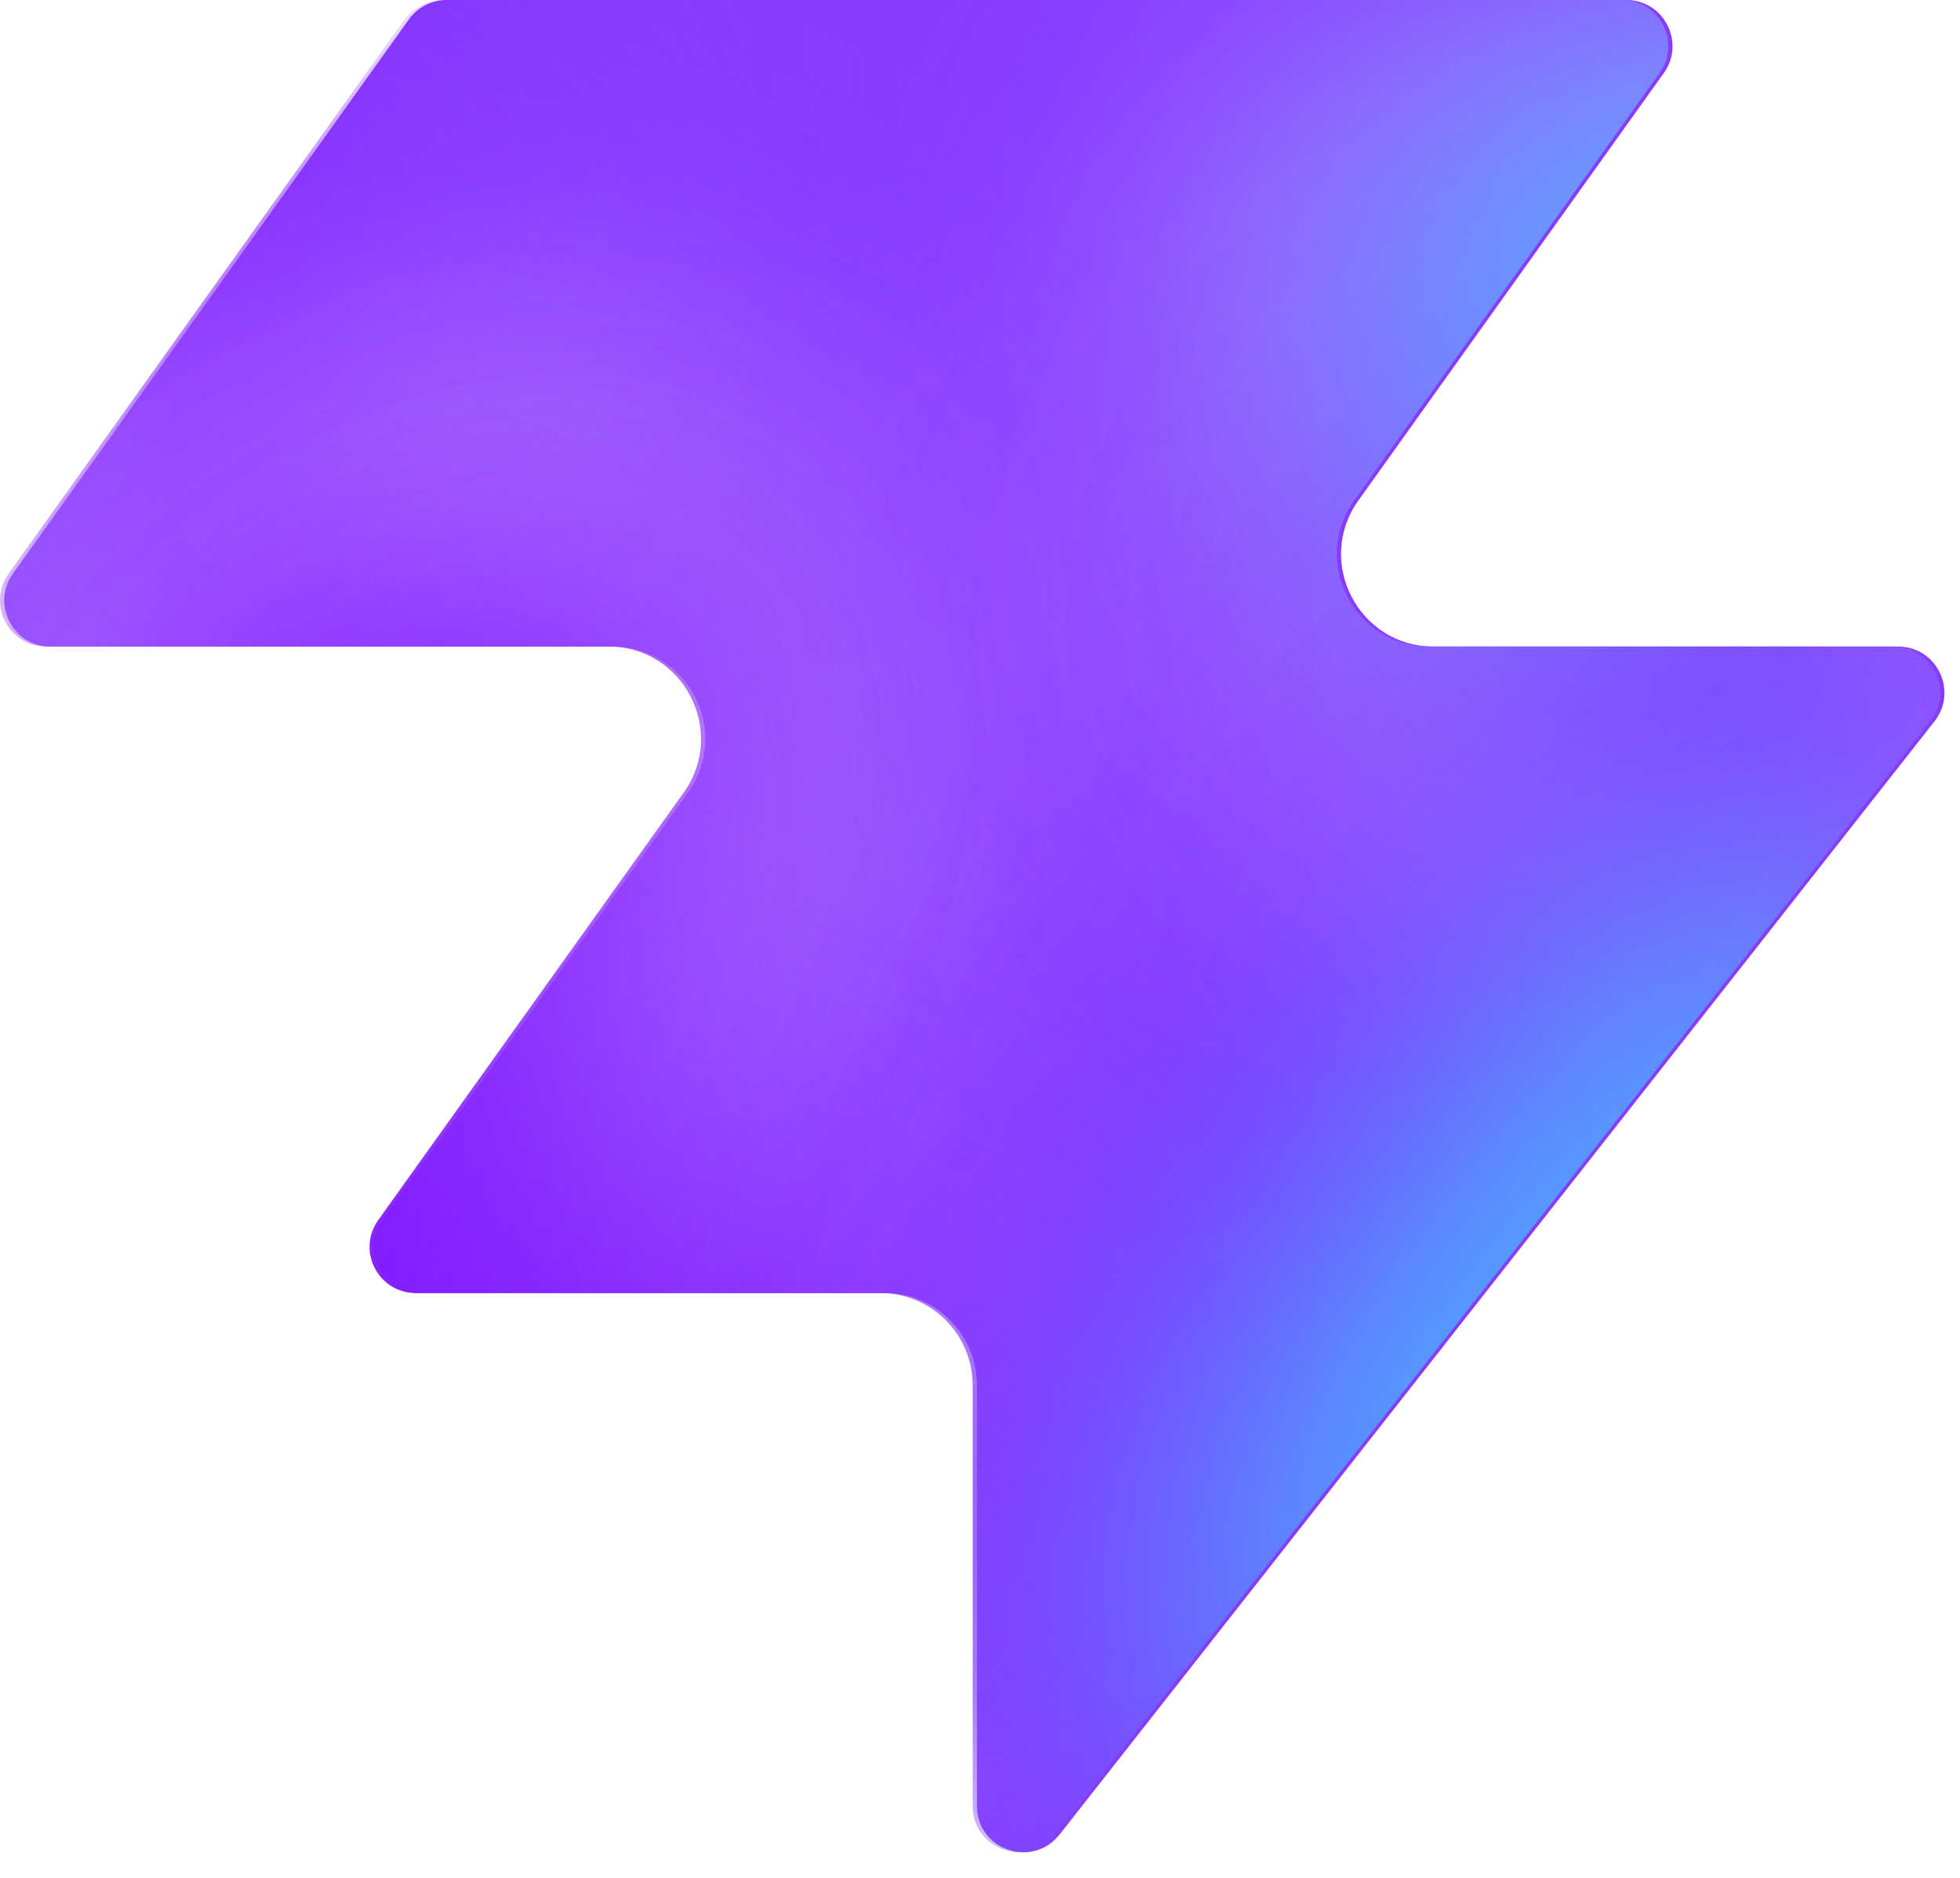
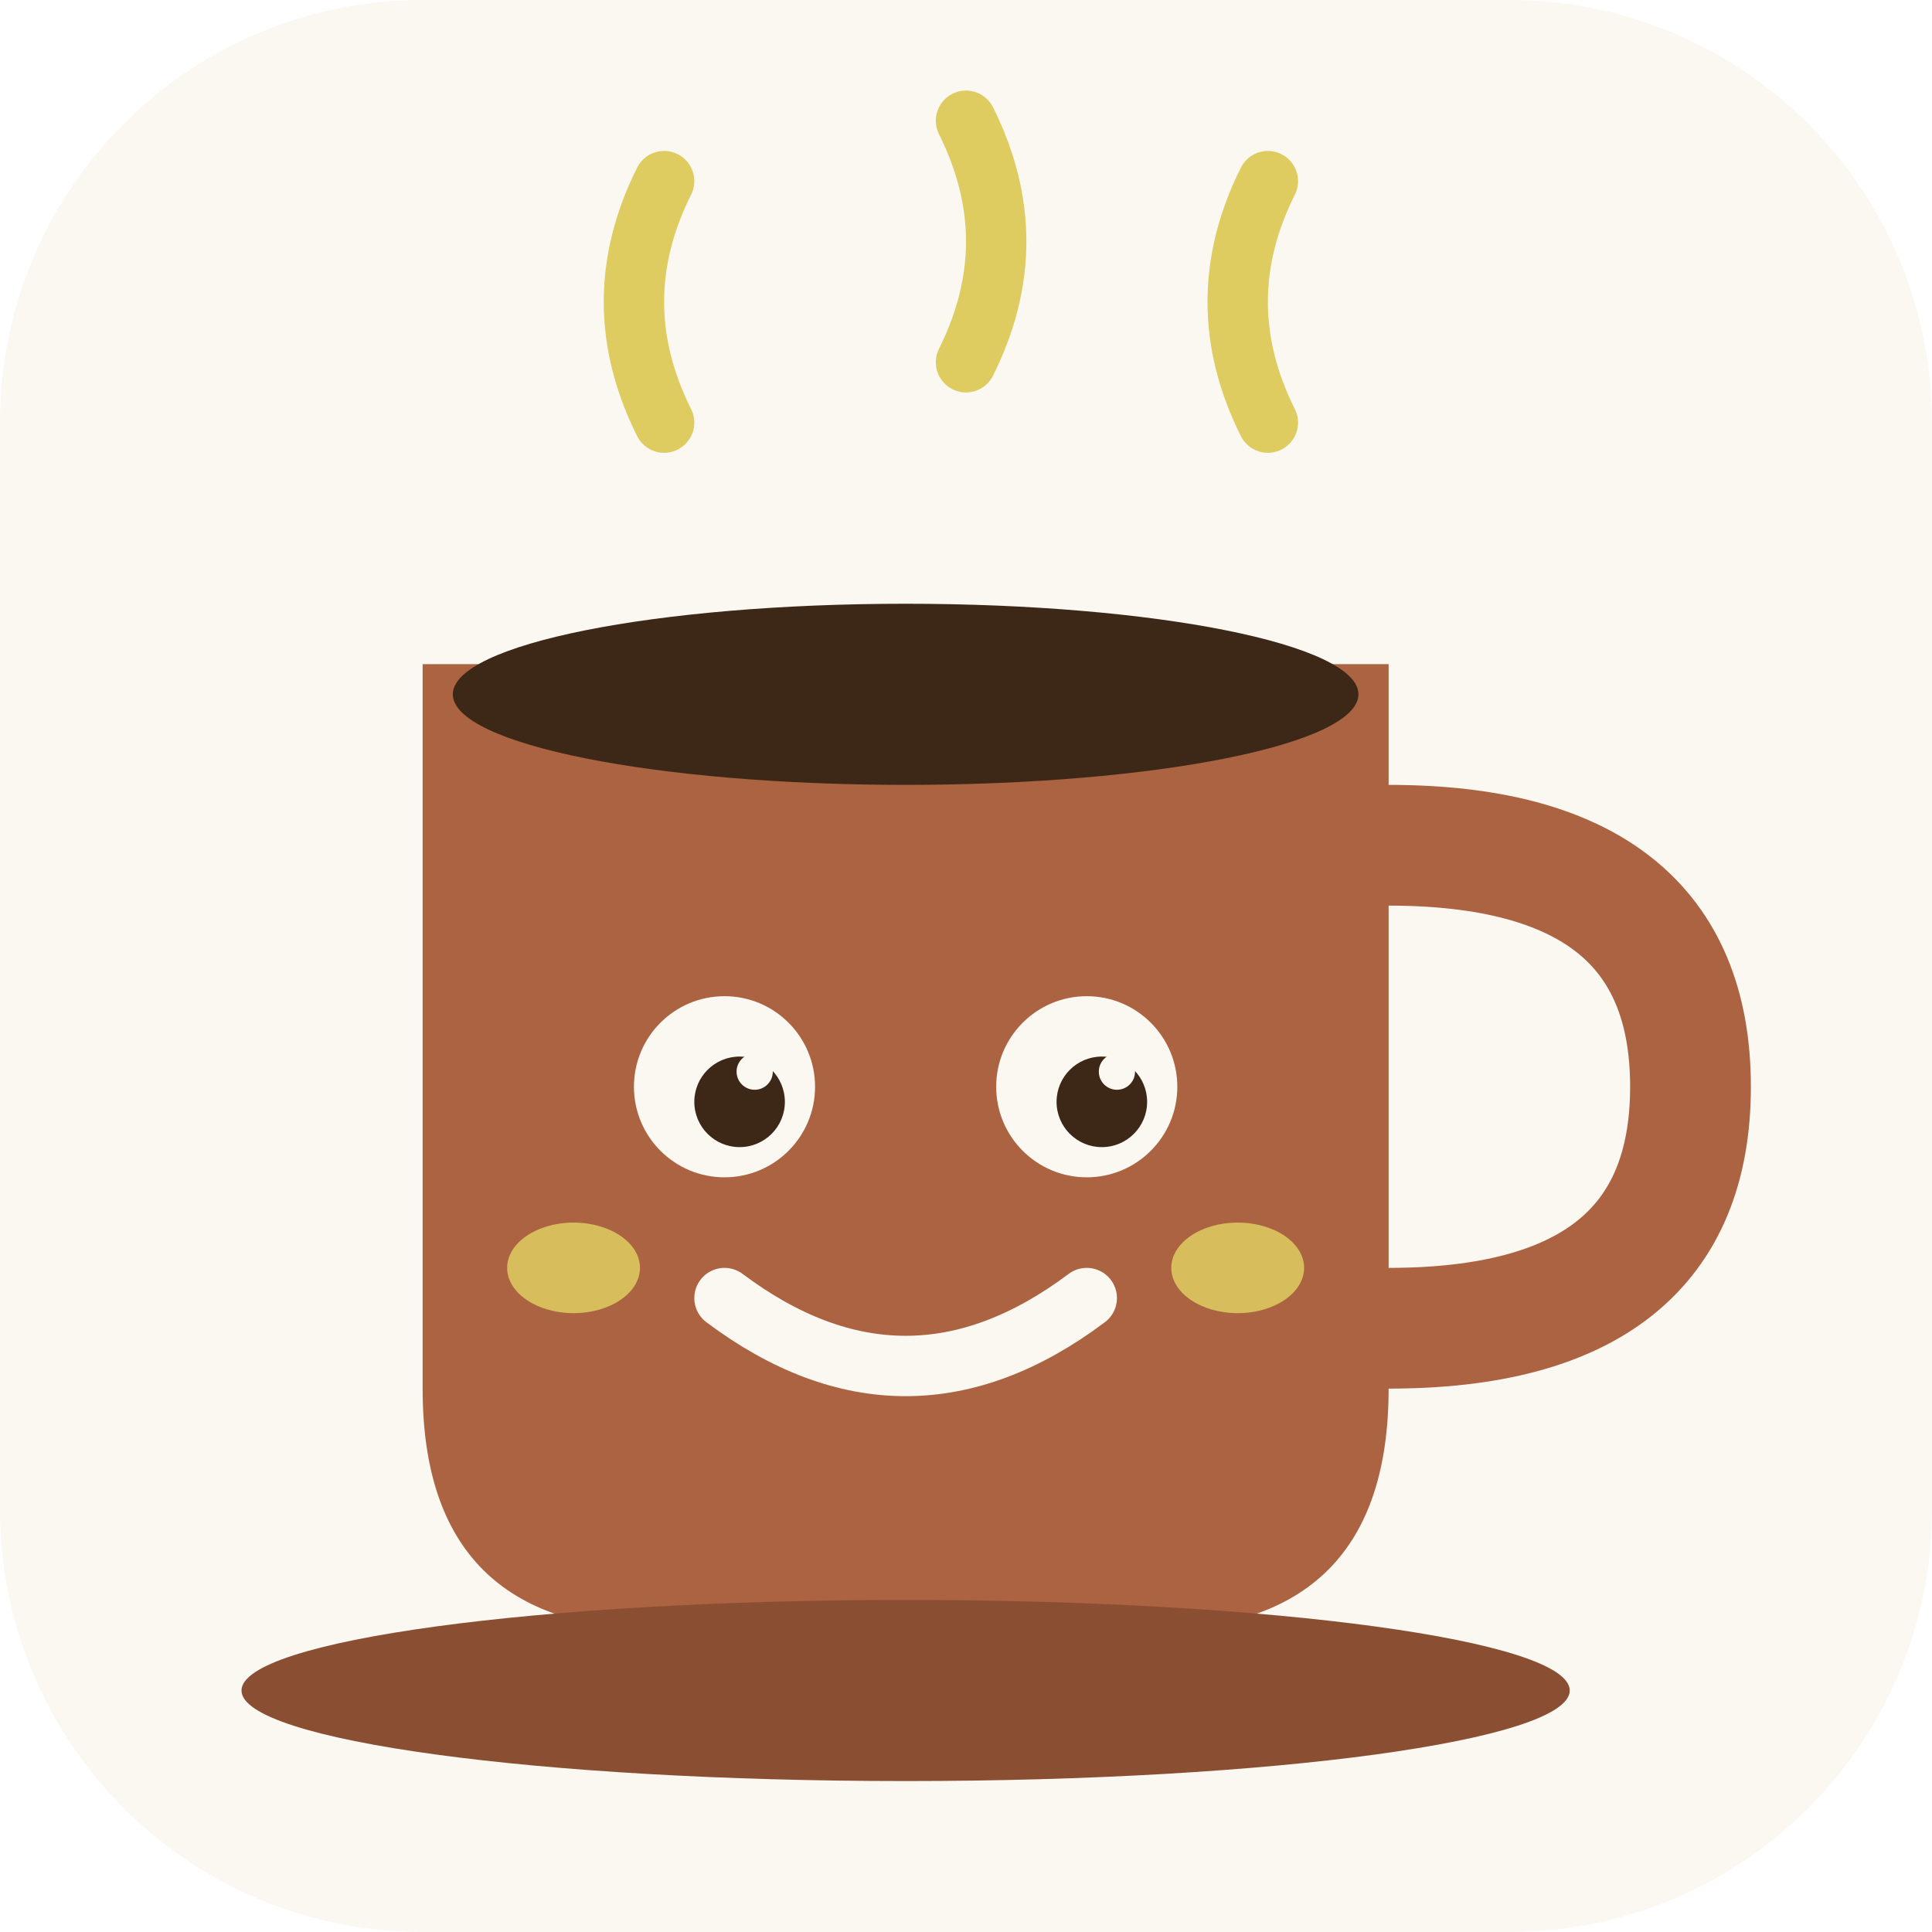
- <svg xmlns="http://www.w3.org/2000/svg" width="48" height="46" fill="none" viewBox="0 0 48 46">
-   <path fill="#863bff" d="M25.946 44.938c-.664.845-2.021.375-2.021-.698V33.937a2.26 2.26 0 0 0-2.262-2.262H10.287c-.92 0-1.456-1.04-.92-1.788l7.48-10.471c1.07-1.497 0-3.578-1.842-3.578H1.237c-.92 0-1.456-1.04-.92-1.788L10.013.474c.214-.297.556-.474.92-.474h28.894c.92 0 1.456 1.04.92 1.788l-7.48 10.471c-1.07 1.498 0 3.579 1.842 3.579h11.377c.943 0 1.473 1.088.89 1.83L25.947 44.94z" style="fill:#863bff;fill:color(display-p3 .525 .23 1);fill-opacity:1" />
-   <mask id="a" width="48" height="46" x="0" y="0" maskUnits="userSpaceOnUse" style="mask-type:alpha">
-     <path fill="#000" d="M25.842 44.938c-.664.844-2.021.375-2.021-.698V33.937a2.26 2.26 0 0 0-2.262-2.262H10.183c-.92 0-1.456-1.04-.92-1.788l7.48-10.471c1.07-1.498 0-3.579-1.842-3.579H1.133c-.92 0-1.456-1.04-.92-1.787L9.91.473c.214-.297.556-.474.92-.474h28.894c.92 0 1.456 1.04.92 1.788l-7.48 10.471c-1.07 1.498 0 3.578 1.842 3.578h11.377c.943 0 1.473 1.088.89 1.832L25.843 44.94z" style="fill:#000;fill-opacity:1" />
-   </mask>
-   <g mask="url(#a)">
-     <g filter="url(#b)">
-       <ellipse cx="5.508" cy="14.704" fill="#ede6ff" rx="5.508" ry="14.704" style="fill:#ede6ff;fill:color(display-p3 .927 .903 1);fill-opacity:1" transform="matrix(.00324 1 1 -.00324 -4.47 31.516)" />
-     </g>
-     <g filter="url(#c)">
-       <ellipse cx="10.399" cy="29.851" fill="#ede6ff" rx="10.399" ry="29.851" style="fill:#ede6ff;fill:color(display-p3 .927 .903 1);fill-opacity:1" transform="matrix(.00324 1 1 -.00324 -39.328 7.883)" />
-     </g>
-     <g filter="url(#d)">
-       <ellipse cx="5.508" cy="30.487" fill="#7e14ff" rx="5.508" ry="30.487" style="fill:#7e14ff;fill:color(display-p3 .492 .077 1);fill-opacity:1" transform="rotate(89.814 -25.913 -14.639)scale(1 -1)" />
-     </g>
-     <g filter="url(#e)">
-       <ellipse cx="5.508" cy="30.599" fill="#7e14ff" rx="5.508" ry="30.599" style="fill:#7e14ff;fill:color(display-p3 .492 .077 1);fill-opacity:1" transform="rotate(89.814 -32.644 -3.334)scale(1 -1)" />
-     </g>
-     <g filter="url(#f)">
-       <ellipse cx="5.508" cy="30.599" fill="#7e14ff" rx="5.508" ry="30.599" style="fill:#7e14ff;fill:color(display-p3 .492 .077 1);fill-opacity:1" transform="matrix(.00324 1 1 -.00324 -34.34 30.47)" />
-     </g>
-     <g filter="url(#g)">
-       <ellipse cx="14.072" cy="22.078" fill="#ede6ff" rx="14.072" ry="22.078" style="fill:#ede6ff;fill:color(display-p3 .927 .903 1);fill-opacity:1" transform="rotate(93.35 24.506 48.493)scale(-1 1)" />
-     </g>
-     <g filter="url(#h)">
-       <ellipse cx="3.47" cy="21.501" fill="#7e14ff" rx="3.47" ry="21.501" style="fill:#7e14ff;fill:color(display-p3 .492 .077 1);fill-opacity:1" transform="rotate(89.009 28.708 47.59)scale(-1 1)" />
-     </g>
-     <g filter="url(#i)">
-       <ellipse cx="3.47" cy="21.501" fill="#7e14ff" rx="3.47" ry="21.501" style="fill:#7e14ff;fill:color(display-p3 .492 .077 1);fill-opacity:1" transform="rotate(89.009 28.708 47.59)scale(-1 1)" />
-     </g>
-     <g filter="url(#j)">
-       <ellipse cx=".387" cy="8.972" fill="#7e14ff" rx="4.407" ry="29.108" style="fill:#7e14ff;fill:color(display-p3 .492 .077 1);fill-opacity:1" transform="rotate(39.51 .387 8.972)" />
-     </g>
-     <g filter="url(#k)">
-       <ellipse cx="47.523" cy="-6.092" fill="#7e14ff" rx="4.407" ry="29.108" style="fill:#7e14ff;fill:color(display-p3 .492 .077 1);fill-opacity:1" transform="rotate(37.892 47.523 -6.092)" />
-     </g>
-     <g filter="url(#l)">
-       <ellipse cx="41.412" cy="6.333" fill="#47bfff" rx="5.971" ry="9.665" style="fill:#47bfff;fill:color(display-p3 .28 .748 1);fill-opacity:1" transform="rotate(37.892 41.412 6.333)" />
-     </g>
-     <g filter="url(#m)">
-       <ellipse cx="-1.879" cy="38.332" fill="#7e14ff" rx="4.407" ry="29.108" style="fill:#7e14ff;fill:color(display-p3 .492 .077 1);fill-opacity:1" transform="rotate(37.892 -1.88 38.332)" />
-     </g>
-     <g filter="url(#n)">
-       <ellipse cx="-1.879" cy="38.332" fill="#7e14ff" rx="4.407" ry="29.108" style="fill:#7e14ff;fill:color(display-p3 .492 .077 1);fill-opacity:1" transform="rotate(37.892 -1.88 38.332)" />
-     </g>
-     <g filter="url(#o)">
-       <ellipse cx="35.651" cy="29.907" fill="#7e14ff" rx="4.407" ry="29.108" style="fill:#7e14ff;fill:color(display-p3 .492 .077 1);fill-opacity:1" transform="rotate(37.892 35.651 29.907)" />
-     </g>
-     <g filter="url(#p)">
-       <ellipse cx="38.418" cy="32.4" fill="#47bfff" rx="5.971" ry="15.297" style="fill:#47bfff;fill:color(display-p3 .28 .748 1);fill-opacity:1" transform="rotate(37.892 38.418 32.4)" />
-     </g>
-   </g>
-   <defs>
-     <filter id="b" width="60.045" height="41.654" x="-19.77" y="16.149" color-interpolation-filters="sRGB" filterUnits="userSpaceOnUse">
-       <feFlood flood-opacity="0" result="BackgroundImageFix" />
-       <feBlend in="SourceGraphic" in2="BackgroundImageFix" result="shape" />
-       <feGaussianBlur result="effect1_foregroundBlur_2002_17158" stdDeviation="7.659" />
-     </filter>
-     <filter id="c" width="90.34" height="51.437" x="-54.613" y="-7.533" color-interpolation-filters="sRGB" filterUnits="userSpaceOnUse">
-       <feFlood flood-opacity="0" result="BackgroundImageFix" />
-       <feBlend in="SourceGraphic" in2="BackgroundImageFix" result="shape" />
-       <feGaussianBlur result="effect1_foregroundBlur_2002_17158" stdDeviation="7.659" />
-     </filter>
-     <filter id="d" width="79.355" height="29.4" x="-49.64" y="2.03" color-interpolation-filters="sRGB" filterUnits="userSpaceOnUse">
-       <feFlood flood-opacity="0" result="BackgroundImageFix" />
-       <feBlend in="SourceGraphic" in2="BackgroundImageFix" result="shape" />
-       <feGaussianBlur result="effect1_foregroundBlur_2002_17158" stdDeviation="4.596" />
-     </filter>
-     <filter id="e" width="79.579" height="29.4" x="-45.045" y="20.029" color-interpolation-filters="sRGB" filterUnits="userSpaceOnUse">
-       <feFlood flood-opacity="0" result="BackgroundImageFix" />
-       <feBlend in="SourceGraphic" in2="BackgroundImageFix" result="shape" />
-       <feGaussianBlur result="effect1_foregroundBlur_2002_17158" stdDeviation="4.596" />
-     </filter>
-     <filter id="f" width="79.579" height="29.4" x="-43.513" y="21.178" color-interpolation-filters="sRGB" filterUnits="userSpaceOnUse">
-       <feFlood flood-opacity="0" result="BackgroundImageFix" />
-       <feBlend in="SourceGraphic" in2="BackgroundImageFix" result="shape" />
-       <feGaussianBlur result="effect1_foregroundBlur_2002_17158" stdDeviation="4.596" />
-     </filter>
-     <filter id="g" width="74.749" height="58.852" x="15.756" y="-17.901" color-interpolation-filters="sRGB" filterUnits="userSpaceOnUse">
-       <feFlood flood-opacity="0" result="BackgroundImageFix" />
-       <feBlend in="SourceGraphic" in2="BackgroundImageFix" result="shape" />
-       <feGaussianBlur result="effect1_foregroundBlur_2002_17158" stdDeviation="7.659" />
-     </filter>
-     <filter id="h" width="61.377" height="25.362" x="23.548" y="2.284" color-interpolation-filters="sRGB" filterUnits="userSpaceOnUse">
-       <feFlood flood-opacity="0" result="BackgroundImageFix" />
-       <feBlend in="SourceGraphic" in2="BackgroundImageFix" result="shape" />
-       <feGaussianBlur result="effect1_foregroundBlur_2002_17158" stdDeviation="4.596" />
-     </filter>
-     <filter id="i" width="61.377" height="25.362" x="23.548" y="2.284" color-interpolation-filters="sRGB" filterUnits="userSpaceOnUse">
-       <feFlood flood-opacity="0" result="BackgroundImageFix" />
-       <feBlend in="SourceGraphic" in2="BackgroundImageFix" result="shape" />
-       <feGaussianBlur result="effect1_foregroundBlur_2002_17158" stdDeviation="4.596" />
-     </filter>
-     <filter id="j" width="56.045" height="63.649" x="-27.636" y="-22.853" color-interpolation-filters="sRGB" filterUnits="userSpaceOnUse">
-       <feFlood flood-opacity="0" result="BackgroundImageFix" />
-       <feBlend in="SourceGraphic" in2="BackgroundImageFix" result="shape" />
-       <feGaussianBlur result="effect1_foregroundBlur_2002_17158" stdDeviation="4.596" />
-     </filter>
-     <filter id="k" width="54.814" height="64.646" x="20.116" y="-38.415" color-interpolation-filters="sRGB" filterUnits="userSpaceOnUse">
-       <feFlood flood-opacity="0" result="BackgroundImageFix" />
-       <feBlend in="SourceGraphic" in2="BackgroundImageFix" result="shape" />
-       <feGaussianBlur result="effect1_foregroundBlur_2002_17158" stdDeviation="4.596" />
-     </filter>
-     <filter id="l" width="33.541" height="35.313" x="24.641" y="-11.323" color-interpolation-filters="sRGB" filterUnits="userSpaceOnUse">
-       <feFlood flood-opacity="0" result="BackgroundImageFix" />
-       <feBlend in="SourceGraphic" in2="BackgroundImageFix" result="shape" />
-       <feGaussianBlur result="effect1_foregroundBlur_2002_17158" stdDeviation="4.596" />
-     </filter>
-     <filter id="m" width="54.814" height="64.646" x="-29.286" y="6.009" color-interpolation-filters="sRGB" filterUnits="userSpaceOnUse">
-       <feFlood flood-opacity="0" result="BackgroundImageFix" />
-       <feBlend in="SourceGraphic" in2="BackgroundImageFix" result="shape" />
-       <feGaussianBlur result="effect1_foregroundBlur_2002_17158" stdDeviation="4.596" />
-     </filter>
-     <filter id="n" width="54.814" height="64.646" x="-29.286" y="6.009" color-interpolation-filters="sRGB" filterUnits="userSpaceOnUse">
-       <feFlood flood-opacity="0" result="BackgroundImageFix" />
-       <feBlend in="SourceGraphic" in2="BackgroundImageFix" result="shape" />
-       <feGaussianBlur result="effect1_foregroundBlur_2002_17158" stdDeviation="4.596" />
-     </filter>
-     <filter id="o" width="54.814" height="64.646" x="8.244" y="-2.416" color-interpolation-filters="sRGB" filterUnits="userSpaceOnUse">
-       <feFlood flood-opacity="0" result="BackgroundImageFix" />
-       <feBlend in="SourceGraphic" in2="BackgroundImageFix" result="shape" />
-       <feGaussianBlur result="effect1_foregroundBlur_2002_17158" stdDeviation="4.596" />
-     </filter>
-     <filter id="p" width="39.409" height="43.623" x="18.713" y="10.588" color-interpolation-filters="sRGB" filterUnits="userSpaceOnUse">
-       <feFlood flood-opacity="0" result="BackgroundImageFix" />
-       <feBlend in="SourceGraphic" in2="BackgroundImageFix" result="shape" />
-       <feGaussianBlur result="effect1_foregroundBlur_2002_17158" stdDeviation="4.596" />
-     </filter>
-   </defs>
+ <svg xmlns="http://www.w3.org/2000/svg" viewBox="0 0 64 64" width="64" height="64">
+   <rect width="64" height="64" rx="14" fill="#FBF8F2" />
+   <path d="M22 14 Q20 10 22 6" stroke="#DFCC60" stroke-width="2" fill="none" stroke-linecap="round" />
+   <path d="M32 12 Q34 8 32 4" stroke="#DFCC60" stroke-width="2" fill="none" stroke-linecap="round" />
+   <path d="M42 14 Q40 10 42 6" stroke="#DFCC60" stroke-width="2" fill="none" stroke-linecap="round" />
+   <path d="M14 22 L14 46 Q14 54 22 54 L38 54 Q46 54 46 46 L46 22 Z" fill="#AC6342" />
+   <ellipse cx="30" cy="23" rx="15" ry="3" fill="#3D2817" />
+   <path d="M46 28 Q56 28 56 36 Q56 44 46 44" stroke="#AC6342" stroke-width="4" fill="none" stroke-linecap="round" />
+   <ellipse cx="30" cy="56" rx="22" ry="3" fill="#8A4F32" />
+   <circle cx="24" cy="36" r="3" fill="#FBF8F2" />
+   <circle cx="36" cy="36" r="3" fill="#FBF8F2" />
+   <circle cx="24.5" cy="36.5" r="1.5" fill="#3D2817" />
+   <circle cx="36.5" cy="36.5" r="1.5" fill="#3D2817" />
+   <circle cx="25" cy="35.5" r="0.6" fill="#FBF8F2" />
+   <circle cx="37" cy="35.5" r="0.6" fill="#FBF8F2" />
+   <path d="M24 43 Q30 47.5 36 43" stroke="#FBF8F2" stroke-width="2" fill="none" stroke-linecap="round" />
+   <ellipse cx="19" cy="42" rx="2.2" ry="1.5" fill="#DFCC60" opacity="0.85" />
+   <ellipse cx="41" cy="42" rx="2.2" ry="1.5" fill="#DFCC60" opacity="0.85" />
</svg>
